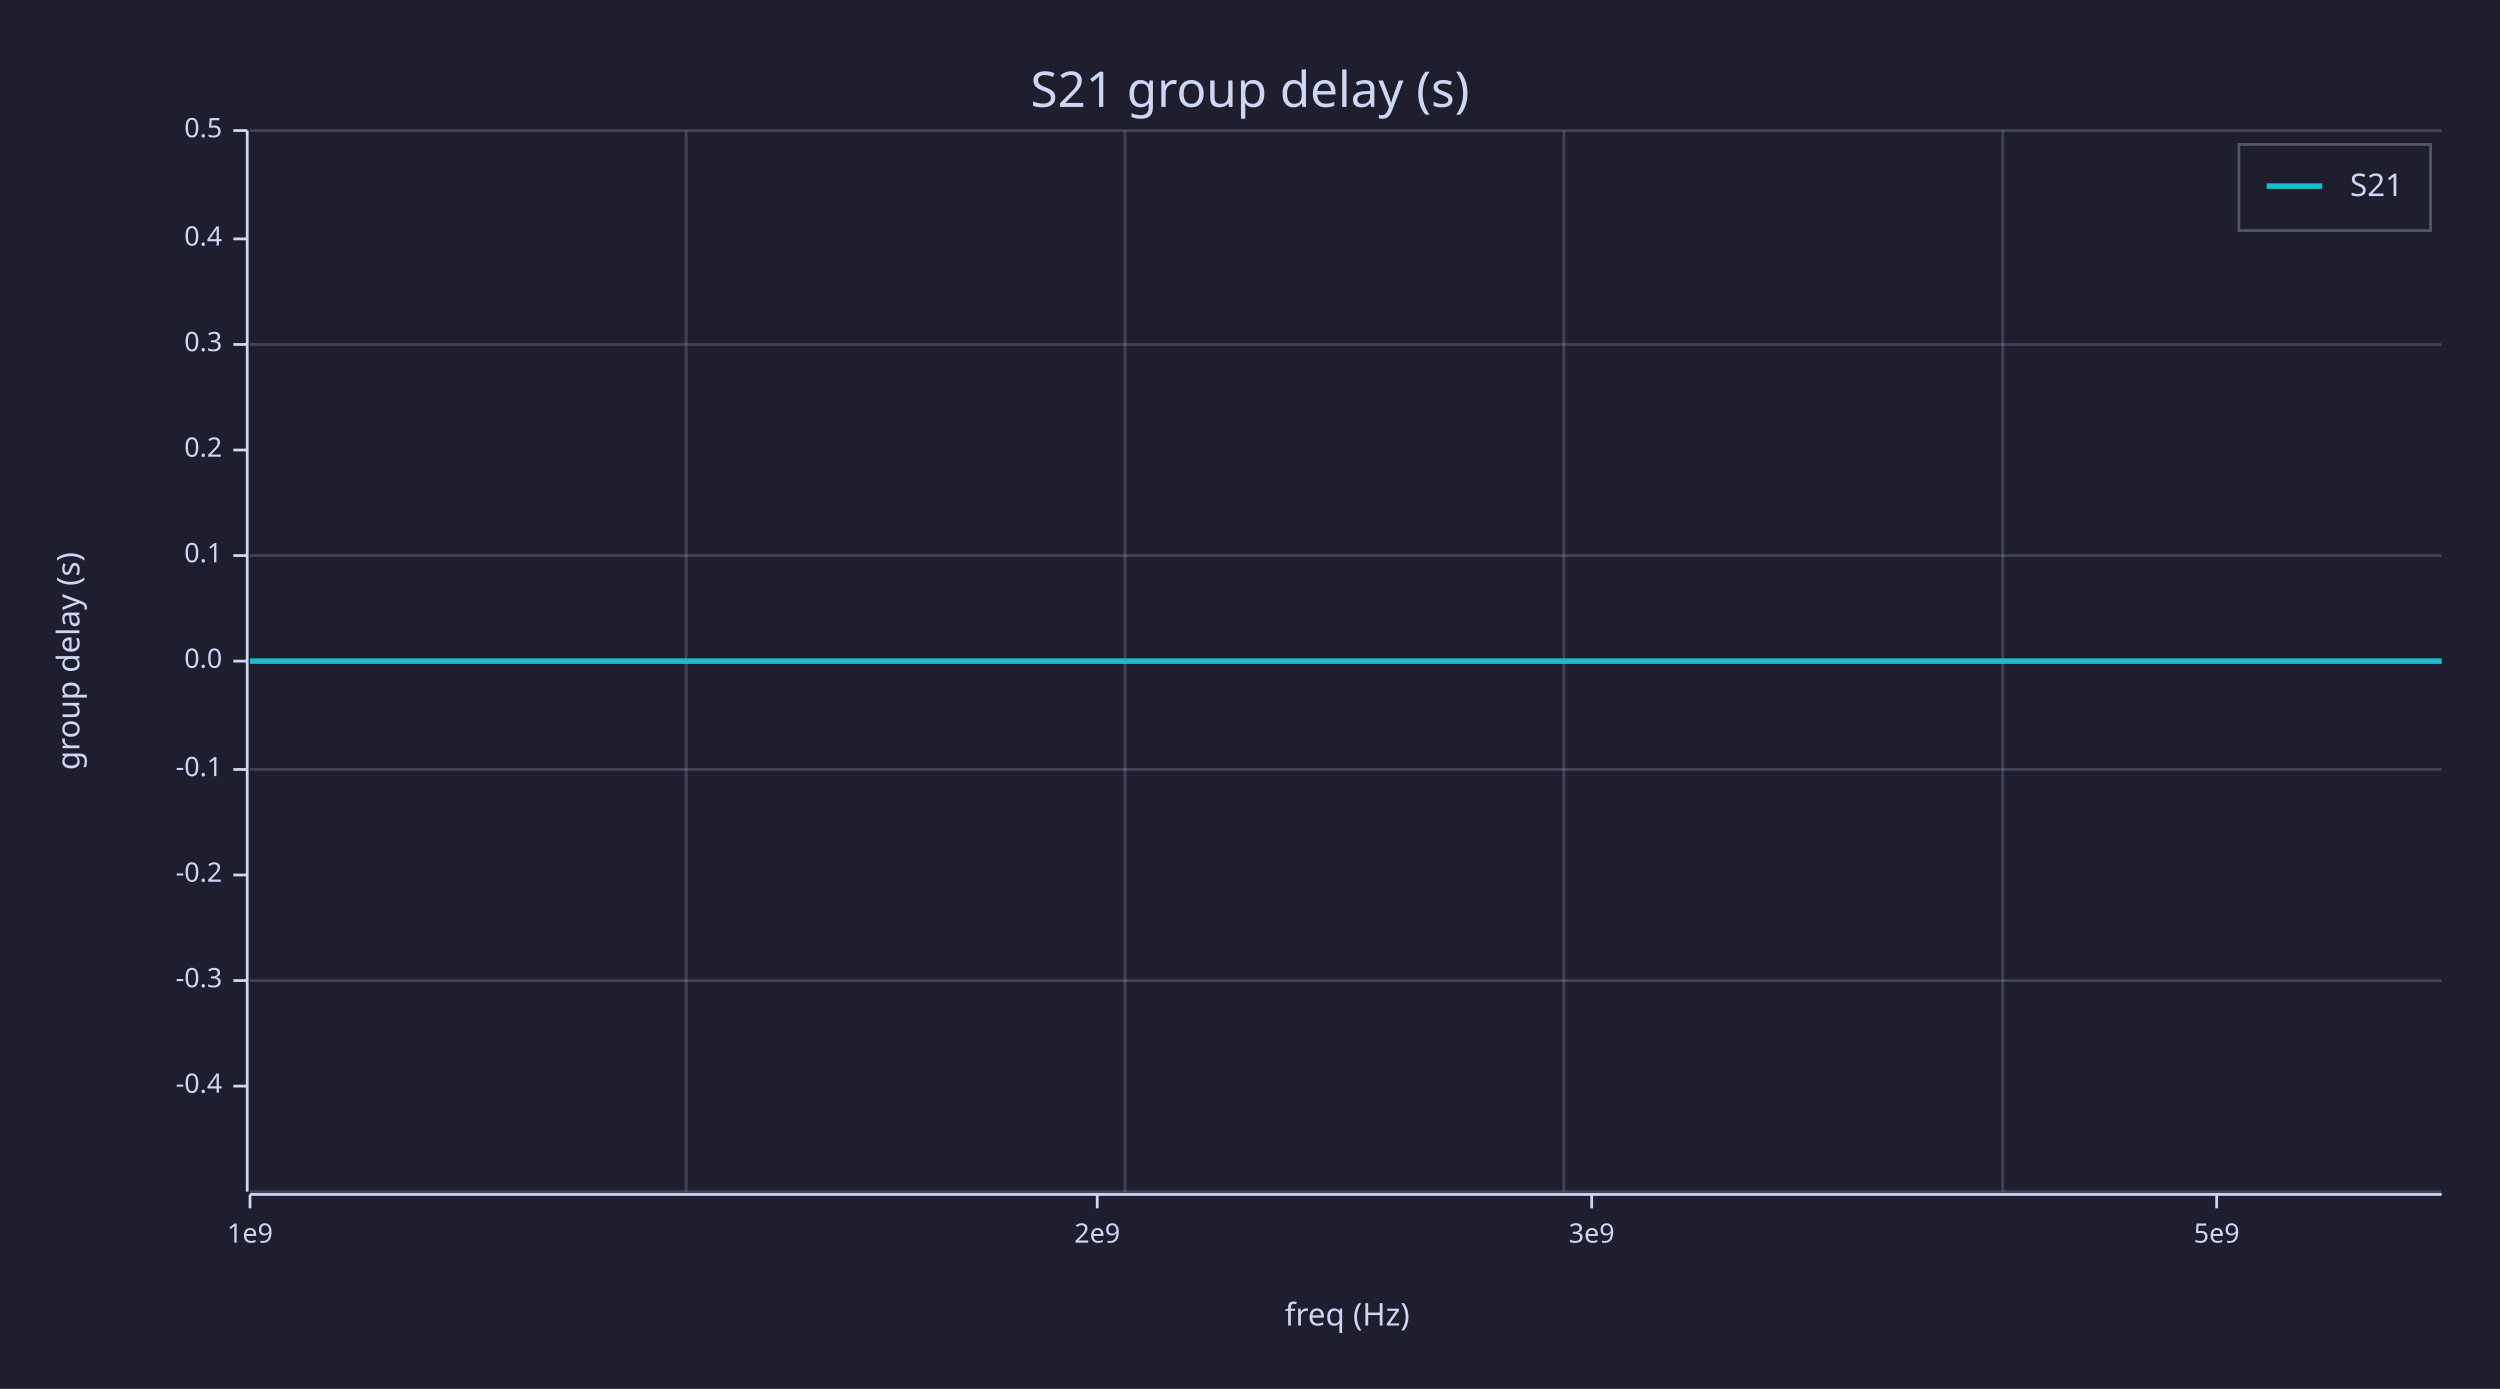
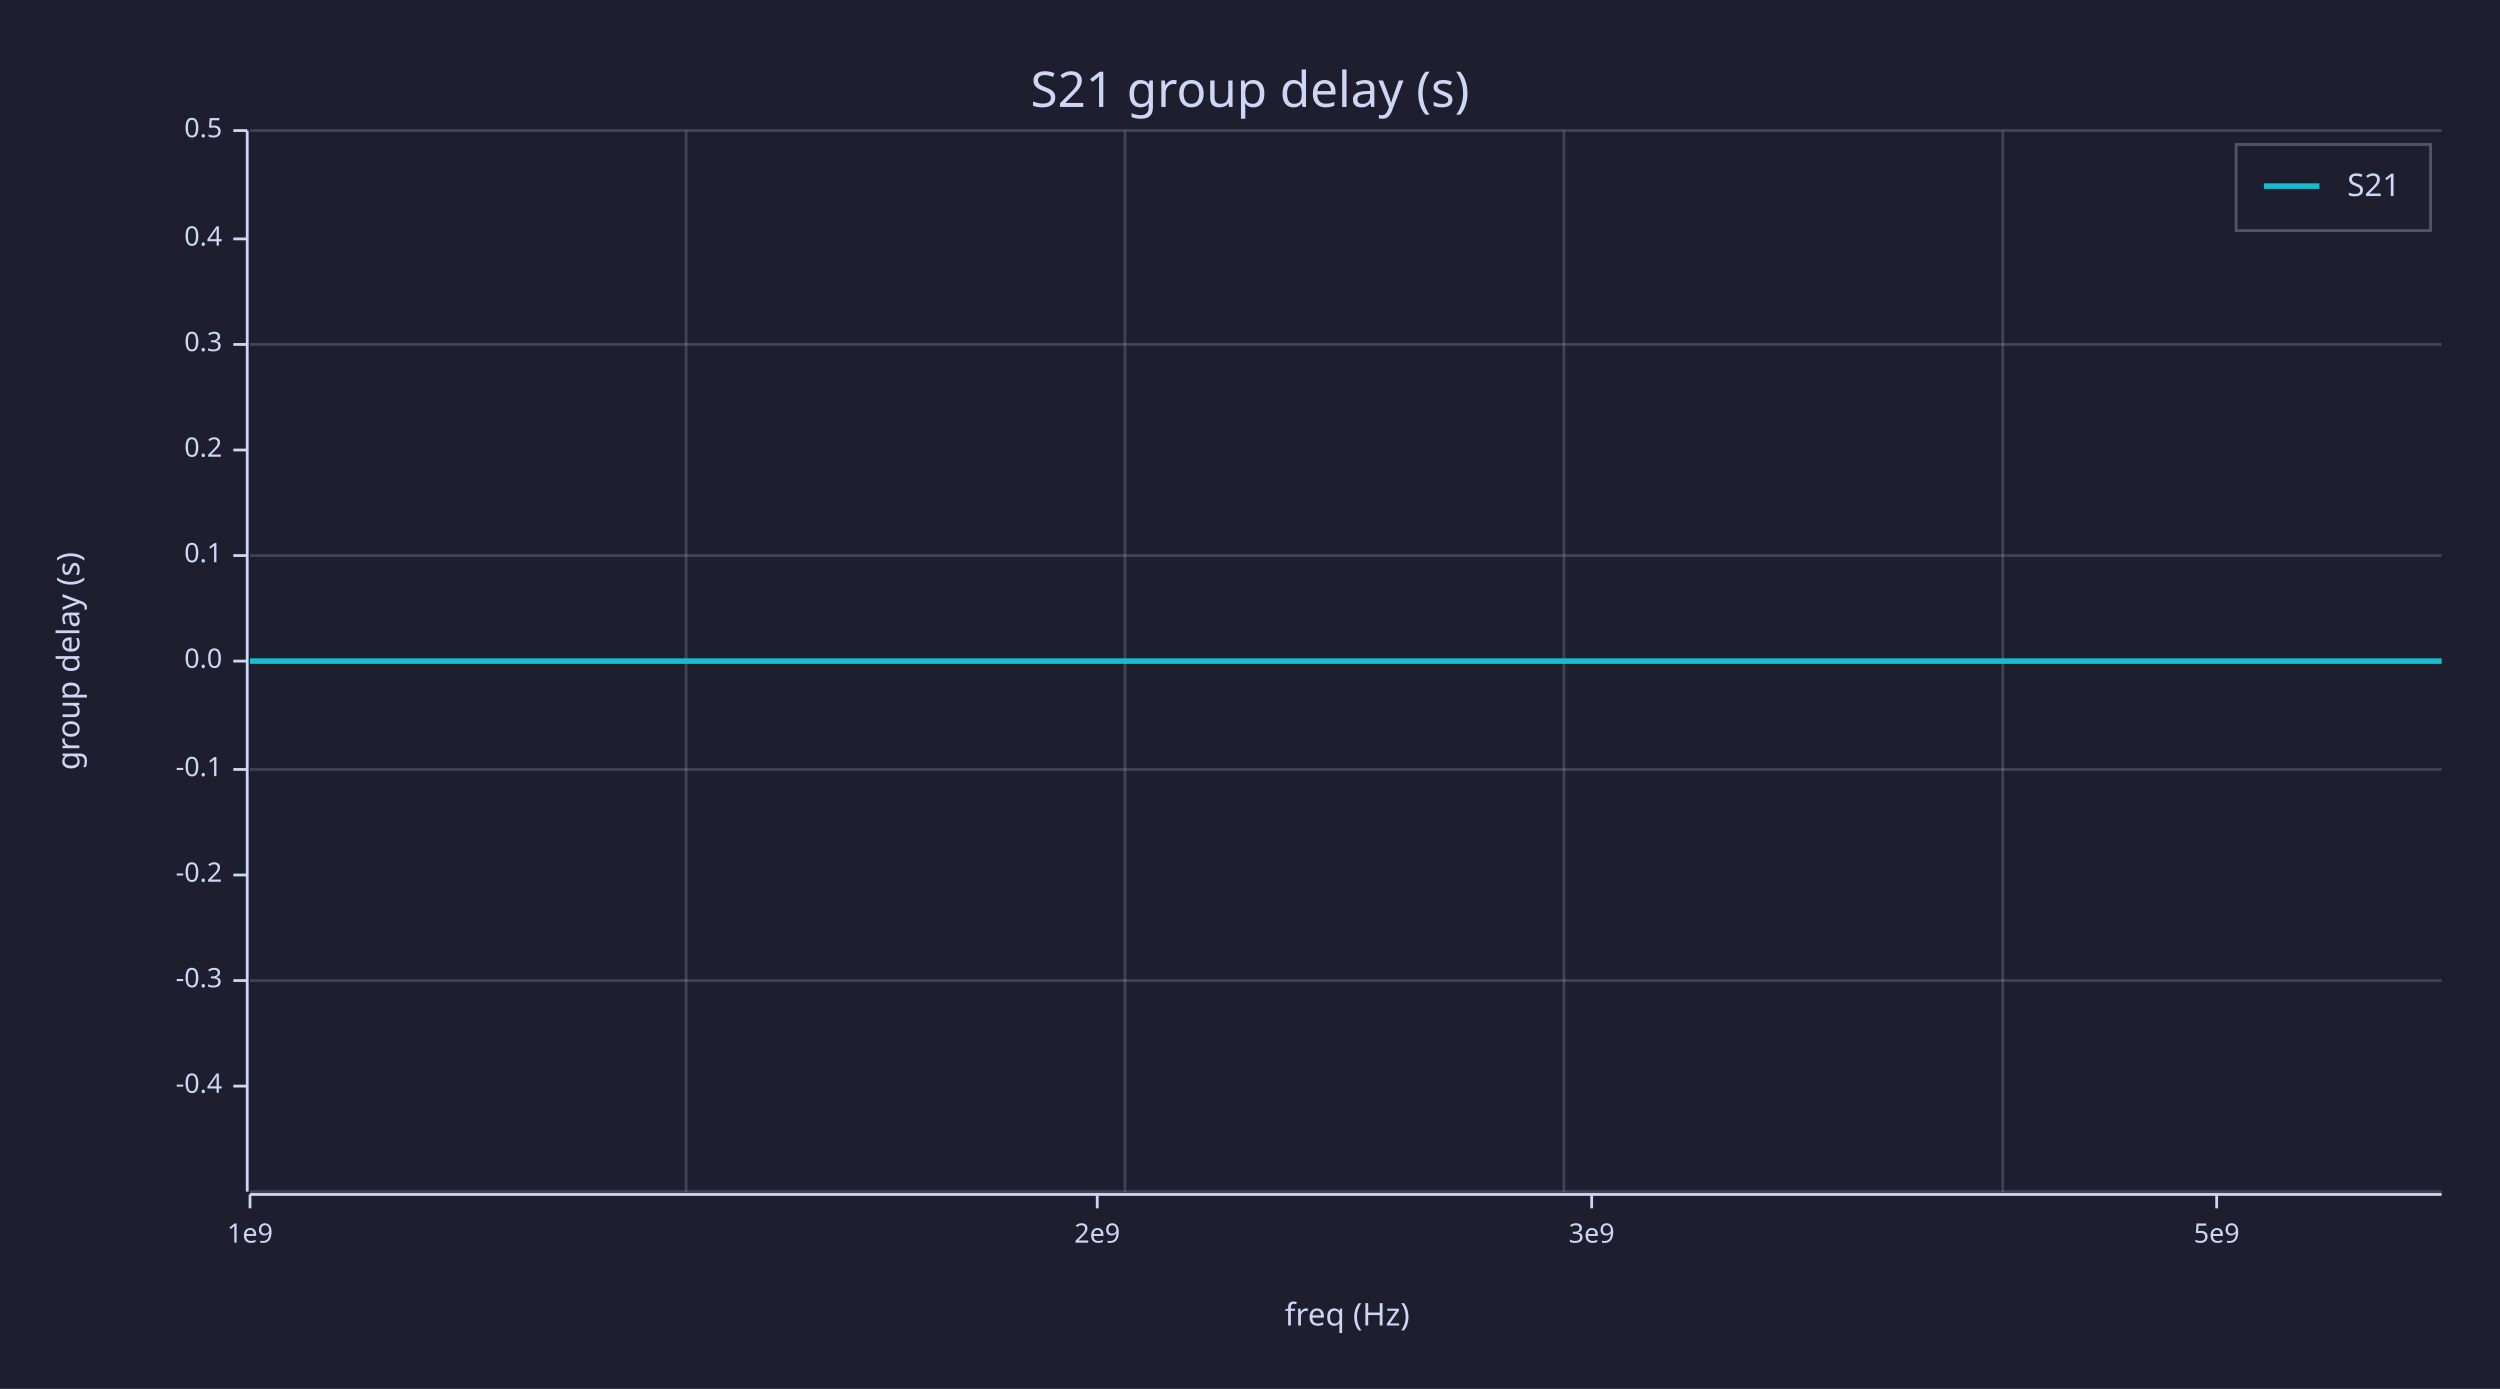
<svg xmlns="http://www.w3.org/2000/svg" width="900" height="500" viewBox="0 0 900 500">
  <rect x="0" y="0" width="900" height="500" opacity="1" fill="#1E1E2E" stroke="none" />
  <text x="450" y="25" dy="0.76em" text-anchor="middle" font-family="sans-serif" font-size="17.742" opacity="1" fill="#CDD6F4">
S21 group delay (s)
</text>
  <text x="20" y="238" dy="0.76em" text-anchor="middle" font-family="sans-serif" font-size="11.29" opacity="1" fill="#CDD6F4" transform="rotate(270, 20, 238)">
group delay (s)
</text>
  <text x="485" y="480" dy="-0.5ex" text-anchor="middle" font-family="sans-serif" font-size="11.29" opacity="1" fill="#CDD6F4">
freq (Hz)
</text>
  <polyline fill="none" opacity="1" stroke="#CDD6F4" stroke-width="1" points="89,47 89,429 " />
  <text x="80" y="391" dy="0.5ex" text-anchor="end" font-family="sans-serif" font-size="9.677" opacity="1" fill="#CDD6F4">
-0.4
</text>
  <polyline fill="none" opacity="1" stroke="#CDD6F4" stroke-width="1" points="84,391 89,391 " />
  <text x="80" y="353" dy="0.5ex" text-anchor="end" font-family="sans-serif" font-size="9.677" opacity="1" fill="#CDD6F4">
-0.3
</text>
  <polyline fill="none" opacity="1" stroke="#CDD6F4" stroke-width="1" points="84,353 89,353 " />
  <text x="80" y="315" dy="0.5ex" text-anchor="end" font-family="sans-serif" font-size="9.677" opacity="1" fill="#CDD6F4">
-0.2
</text>
  <polyline fill="none" opacity="1" stroke="#CDD6F4" stroke-width="1" points="84,315 89,315 " />
  <text x="80" y="277" dy="0.5ex" text-anchor="end" font-family="sans-serif" font-size="9.677" opacity="1" fill="#CDD6F4">
-0.1
</text>
  <polyline fill="none" opacity="1" stroke="#CDD6F4" stroke-width="1" points="84,277 89,277 " />
  <text x="80" y="238" dy="0.5ex" text-anchor="end" font-family="sans-serif" font-size="9.677" opacity="1" fill="#CDD6F4">
0.0
</text>
  <polyline fill="none" opacity="1" stroke="#CDD6F4" stroke-width="1" points="84,238 89,238 " />
  <text x="80" y="200" dy="0.5ex" text-anchor="end" font-family="sans-serif" font-size="9.677" opacity="1" fill="#CDD6F4">
0.1
</text>
  <polyline fill="none" opacity="1" stroke="#CDD6F4" stroke-width="1" points="84,200 89,200 " />
  <text x="80" y="162" dy="0.5ex" text-anchor="end" font-family="sans-serif" font-size="9.677" opacity="1" fill="#CDD6F4">
0.2
</text>
  <polyline fill="none" opacity="1" stroke="#CDD6F4" stroke-width="1" points="84,162 89,162 " />
  <text x="80" y="124" dy="0.5ex" text-anchor="end" font-family="sans-serif" font-size="9.677" opacity="1" fill="#CDD6F4">
0.3
</text>
  <polyline fill="none" opacity="1" stroke="#CDD6F4" stroke-width="1" points="84,124 89,124 " />
  <text x="80" y="86" dy="0.5ex" text-anchor="end" font-family="sans-serif" font-size="9.677" opacity="1" fill="#CDD6F4">
0.4
</text>
  <polyline fill="none" opacity="1" stroke="#CDD6F4" stroke-width="1" points="84,86 89,86 " />
  <text x="80" y="47" dy="0.5ex" text-anchor="end" font-family="sans-serif" font-size="9.677" opacity="1" fill="#CDD6F4">
0.5
</text>
  <polyline fill="none" opacity="1" stroke="#CDD6F4" stroke-width="1" points="84,47 89,47 " />
  <polyline fill="none" opacity="1" stroke="#CDD6F4" stroke-width="1" points="90,430 879,430 " />
  <text x="90" y="440" dy="0.76em" text-anchor="middle" font-family="sans-serif" font-size="9.677" opacity="1" fill="#CDD6F4">
1e9
</text>
  <polyline fill="none" opacity="1" stroke="#CDD6F4" stroke-width="1" points="90,430 90,435 " />
  <text x="395" y="440" dy="0.76em" text-anchor="middle" font-family="sans-serif" font-size="9.677" opacity="1" fill="#CDD6F4">
2e9
</text>
  <polyline fill="none" opacity="1" stroke="#CDD6F4" stroke-width="1" points="395,430 395,435 " />
  <text x="573" y="440" dy="0.76em" text-anchor="middle" font-family="sans-serif" font-size="9.677" opacity="1" fill="#CDD6F4">
3e9
</text>
  <polyline fill="none" opacity="1" stroke="#CDD6F4" stroke-width="1" points="573,430 573,435 " />
  <text x="798" y="440" dy="0.76em" text-anchor="middle" font-family="sans-serif" font-size="9.677" opacity="1" fill="#CDD6F4">
5e9
</text>
  <polyline fill="none" opacity="1" stroke="#CDD6F4" stroke-width="1" points="798,430 798,435 " />
  <polyline fill="none" opacity="0.3" stroke="#9696B4" stroke-width="1" points="90,429 879,429 " />
  <polyline fill="none" opacity="0.3" stroke="#9696B4" stroke-width="1" points="90,353 879,353 " />
  <polyline fill="none" opacity="0.3" stroke="#9696B4" stroke-width="1" points="90,277 879,277 " />
  <polyline fill="none" opacity="0.3" stroke="#9696B4" stroke-width="1" points="90,200 879,200 " />
  <polyline fill="none" opacity="0.3" stroke="#9696B4" stroke-width="1" points="90,124 879,124 " />
  <polyline fill="none" opacity="0.3" stroke="#9696B4" stroke-width="1" points="90,47 879,47 " />
  <polyline fill="none" opacity="0.3" stroke="#9696B4" stroke-width="1" points="247,429 247,47 " />
  <polyline fill="none" opacity="0.3" stroke="#9696B4" stroke-width="1" points="405,429 405,47 " />
  <polyline fill="none" opacity="0.3" stroke="#9696B4" stroke-width="1" points="563,429 563,47 " />
  <polyline fill="none" opacity="0.3" stroke="#9696B4" stroke-width="1" points="721,429 721,47 " />
  <polyline fill="none" opacity="1" stroke="#17BECF" stroke-width="2" points="90,238 395,238 573,238 700,238 798,238 879,238 " />
-   <rect x="806" y="52" width="69" height="31" opacity="0.85" fill="#1E1E2E" stroke="none" />
-   <rect x="806" y="52" width="69" height="31" opacity="0.3" fill="none" stroke="#CDD6F4" />
-   <text x="846" y="62" dy="0.76em" text-anchor="start" font-family="sans-serif" font-size="11.29" opacity="1" fill="#CDD6F4">
+   <rect x="805" y="52" width="70" height="31" opacity="0.85" fill="#1E1E2E" stroke="none" />
+   <rect x="805" y="52" width="70" height="31" opacity="0.3" fill="none" stroke="#CDD6F4" />
+   <text x="845" y="62" dy="0.76em" text-anchor="start" font-family="sans-serif" font-size="11.29" opacity="1" fill="#CDD6F4">
S21
</text>
-   <polyline fill="none" opacity="1" stroke="#17BECF" stroke-width="2" points="816,67 836,67 " />
+   <polyline fill="none" opacity="1" stroke="#17BECF" stroke-width="2" points="815,67 835,67 " />
</svg>
